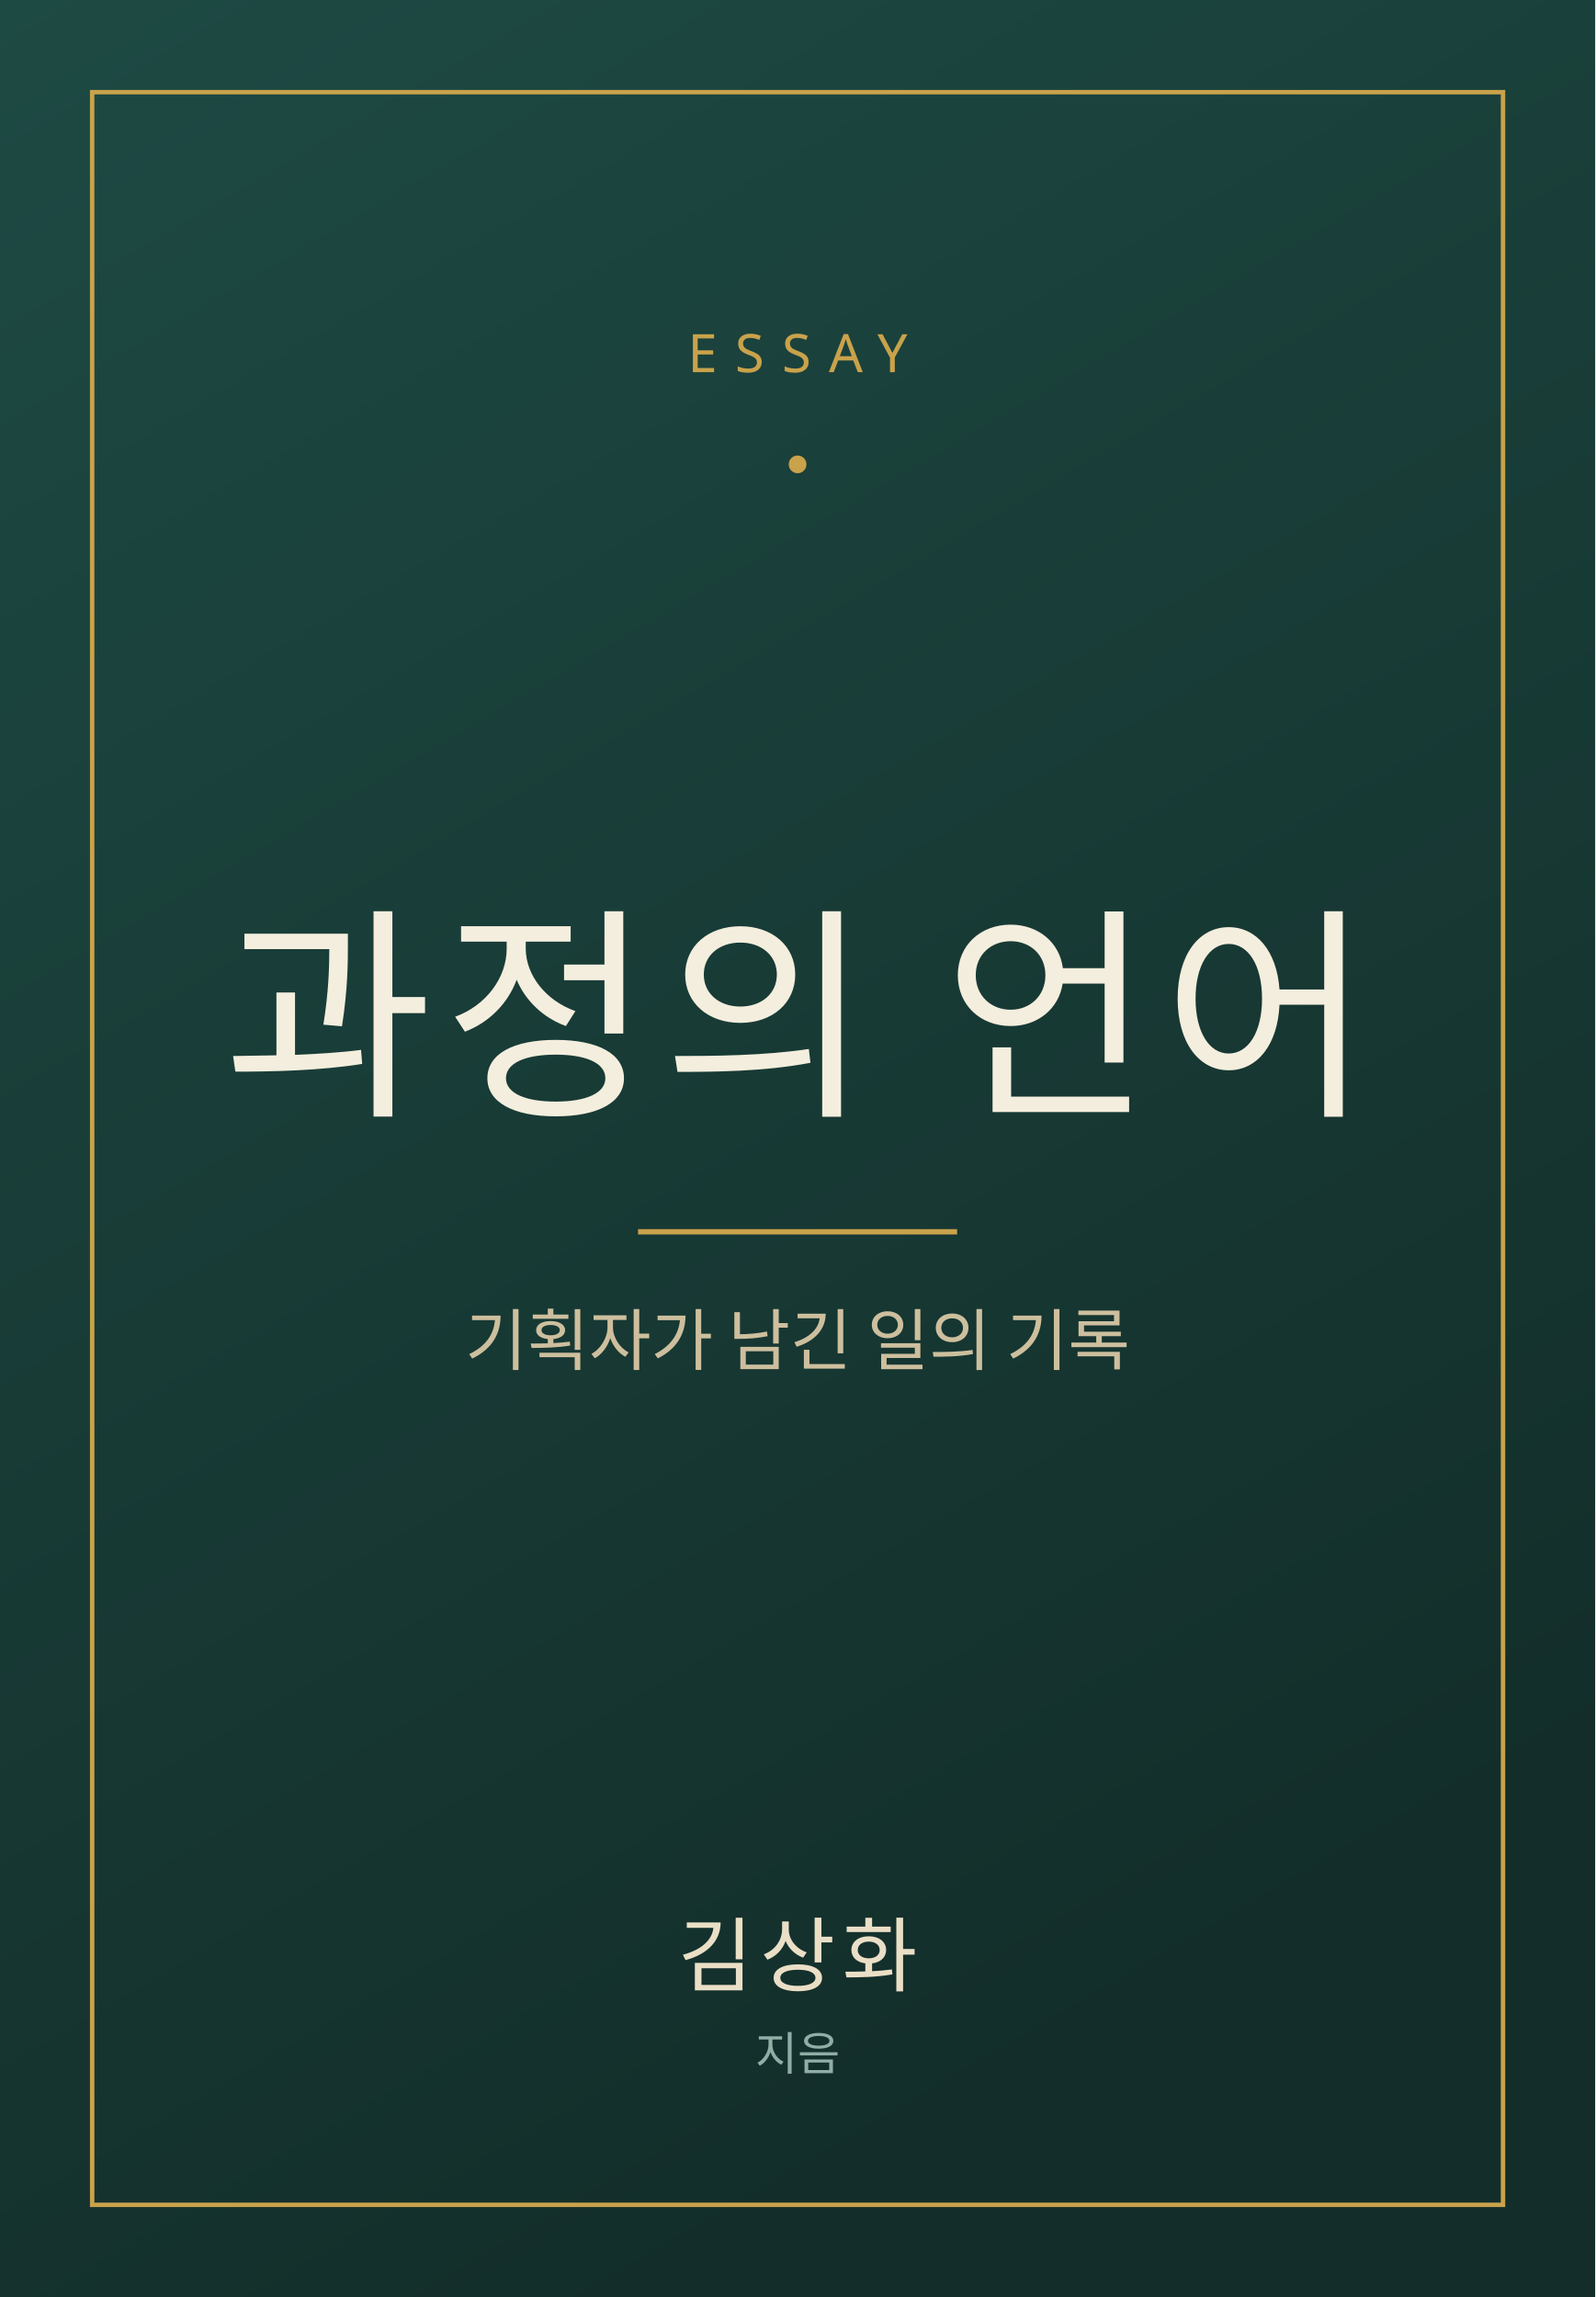
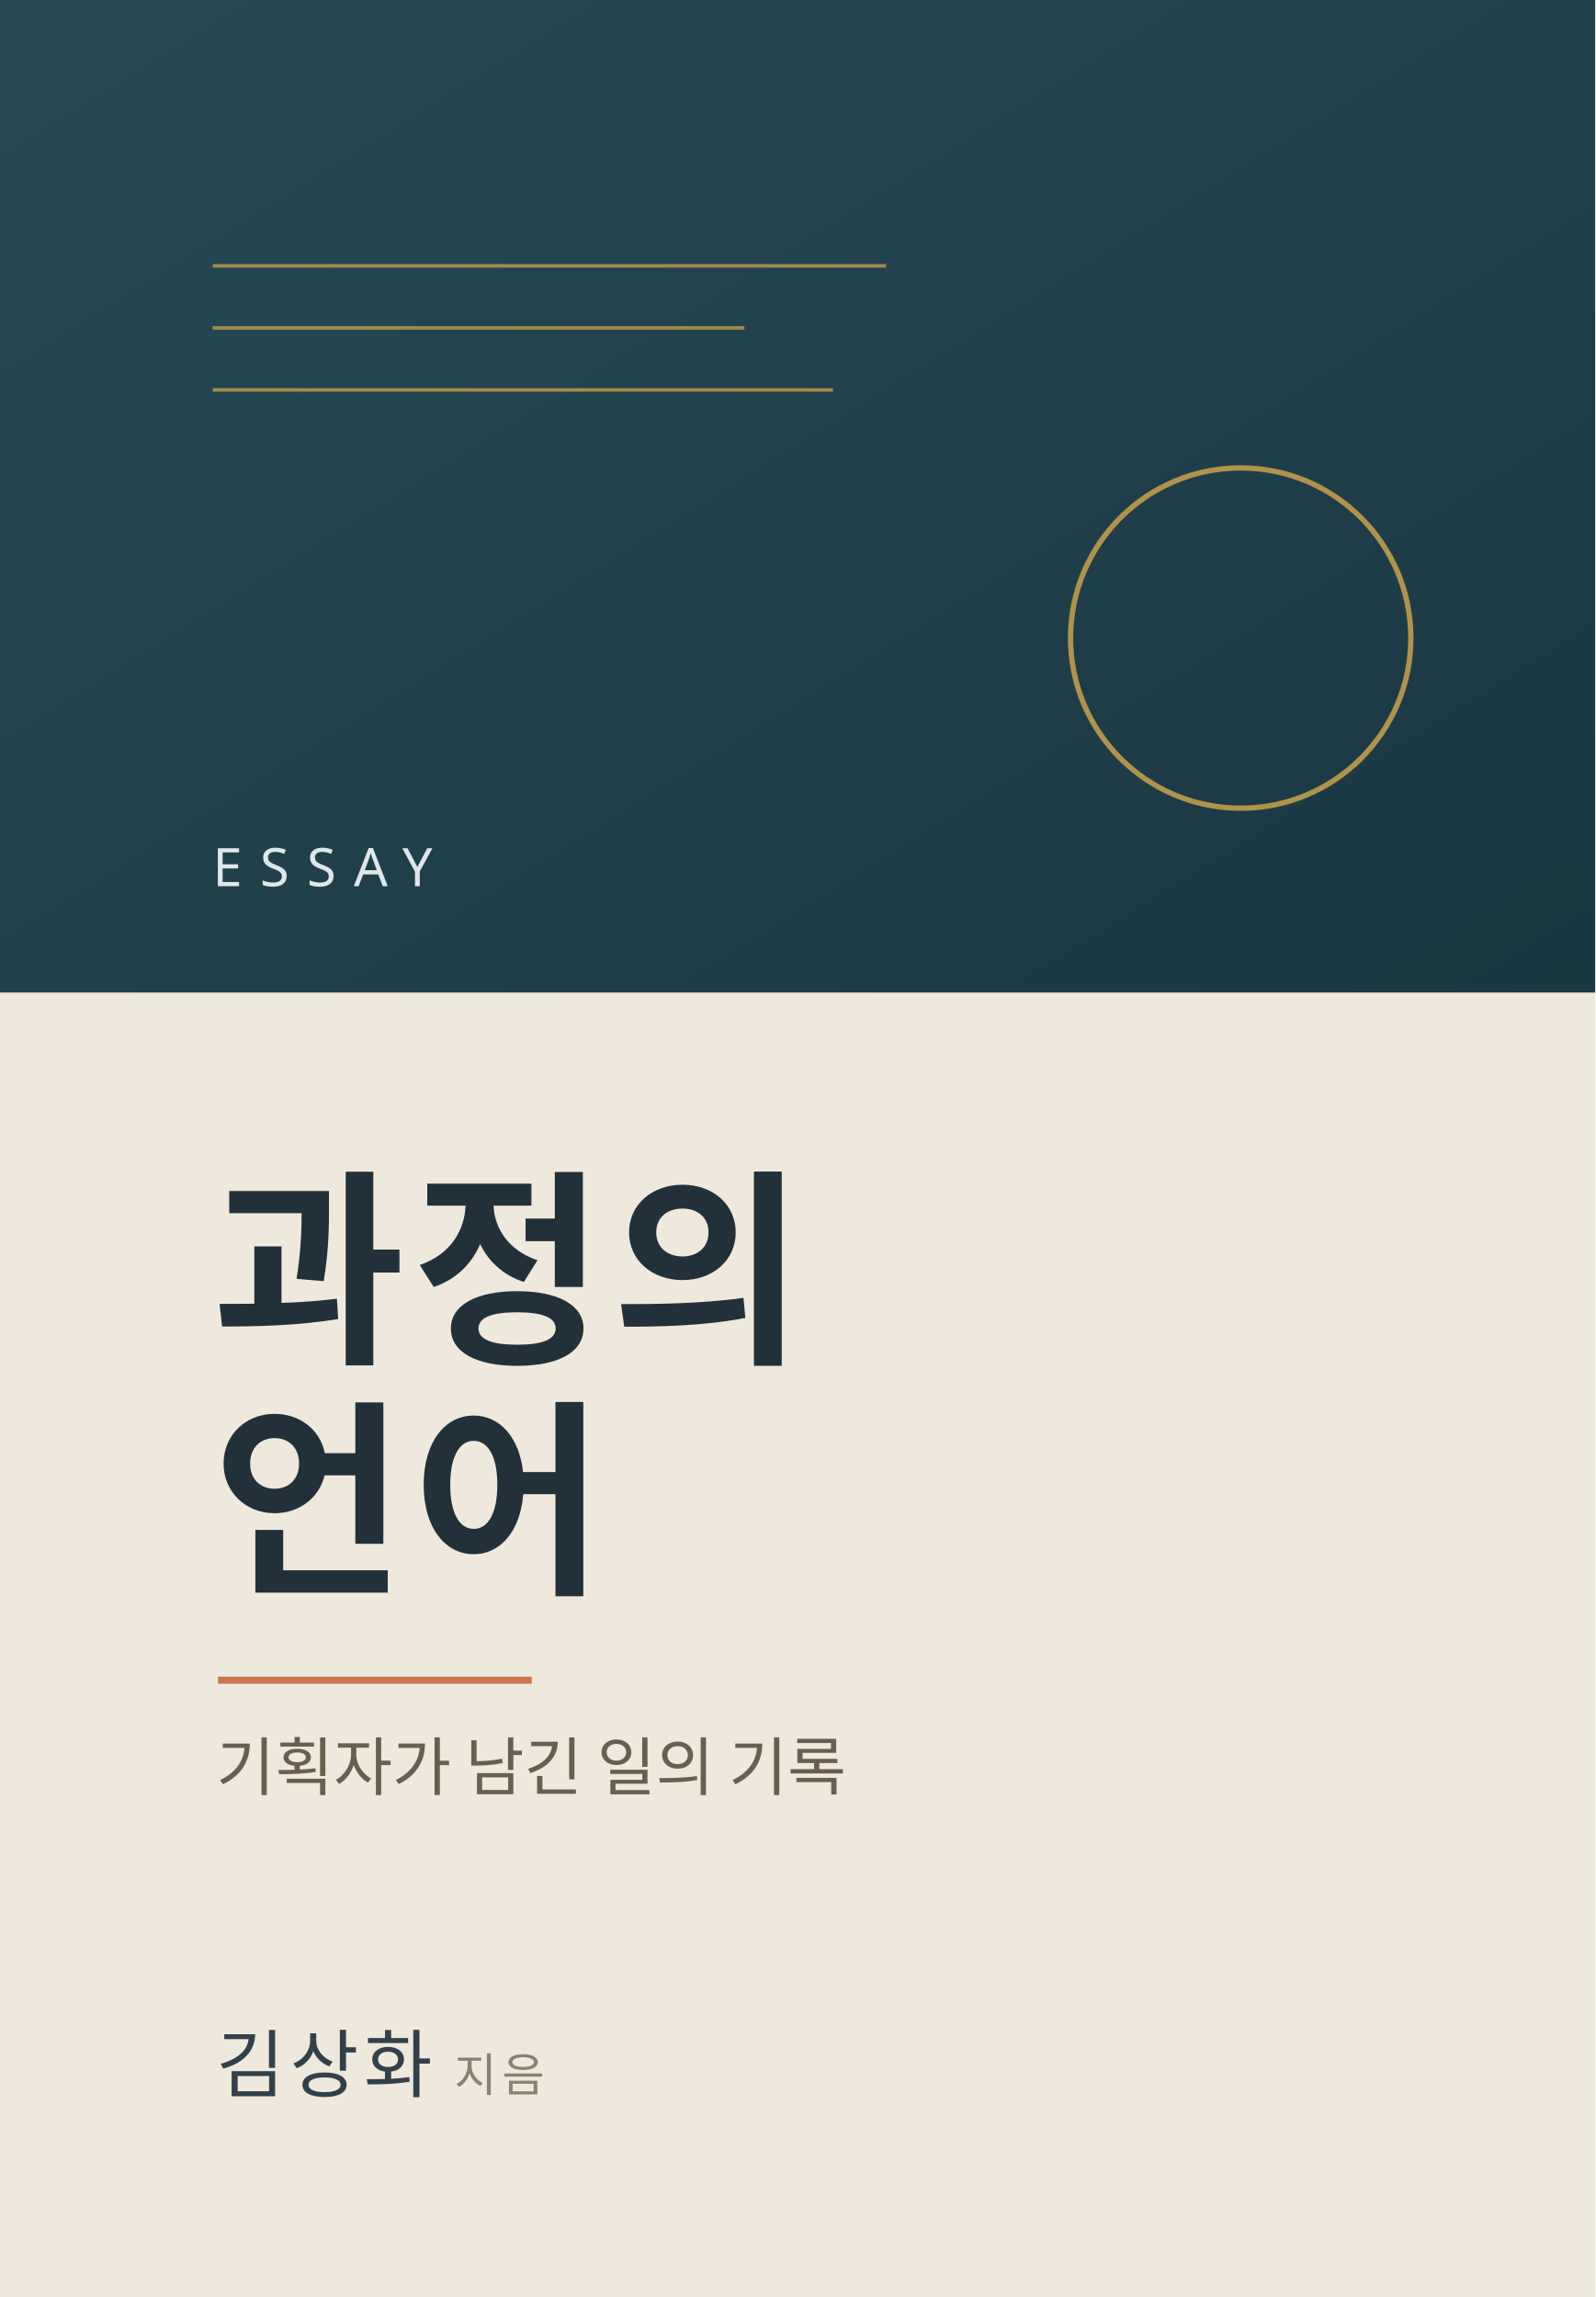
<svg xmlns="http://www.w3.org/2000/svg" width="900" height="1296" viewBox="0 0 900 1296" role="img" aria-label="과정의 언어 표지">
  <defs>
-     <linearGradient id="bg" x1="0" y1="0" x2="0.4" y2="1">
-       <stop offset="0" stop-color="#1e4a44" />
-       <stop offset="1" stop-color="#132e2a" />
+     <linearGradient id="band" x1="0" y1="0" x2="1" y2="1">
+       <stop offset="0" stop-color="#264a56" />
+       <stop offset="1" stop-color="#1a3742" />
    </linearGradient>
  </defs>
  <style>
-     .t{font-family:'Nanum Myeongjo','Apple SD Gothic Neo','Noto Serif KR',serif}
-     .s{font-family:'Apple SD Gothic Neo','Noto Sans KR','Malgun Gothic',sans-serif}
+     .serif{font-family:'Nanum Myeongjo','Noto Serif KR','Apple SD Gothic Neo',serif}
+     .sans{font-family:'Apple SD Gothic Neo','Noto Sans KR','Malgun Gothic',sans-serif}
  </style>
-   <rect width="900" height="1296" fill="url(#bg)" />
-   <rect x="52" y="52" width="796" height="1192" fill="none" stroke="#c9a24b" stroke-width="2.5" />
-   <text x="450" y="210" text-anchor="middle" class="s" fill="#c9a24b" font-size="30" letter-spacing="10">ESSAY</text>
-   <circle cx="450" cy="262" r="5" fill="#c9a24b" />
-   <text x="450" y="620" text-anchor="middle" class="t" fill="#f4eede" font-size="128" letter-spacing="6">과정의 언어</text>
-   <line x1="360" y1="695" x2="540" y2="695" stroke="#c9a24b" stroke-width="3" />
-   <text x="450" y="770" text-anchor="middle" class="s" fill="#cdbf9e" font-size="38">기획자가 남긴 일의 기록</text>
-   <text x="450" y="1120" text-anchor="middle" class="s" fill="#eadfc6" font-size="46" letter-spacing="4">김상화</text>
-   <text x="450" y="1168" text-anchor="middle" class="s" fill="#8faea6" font-size="26">지음</text>
+   <rect width="900" height="1296" fill="#efe9dd" />
+   <rect x="0" y="0" width="900" height="560" fill="url(#band)" />
+   <g stroke="#c9a24b" stroke-width="2" opacity="0.75">
+     <line x1="120" y1="150" x2="500" y2="150" />
+     <line x1="120" y1="185" x2="420" y2="185" />
+     <line x1="120" y1="220" x2="470" y2="220" />
+   </g>
+   <circle cx="700" cy="360" r="96" fill="none" stroke="#c9a24b" stroke-width="3" opacity="0.85" />
+   <text x="120" y="500" class="sans" fill="#dfe7ea" font-size="30" letter-spacing="10">ESSAY</text>
+   <text x="120" y="760" class="serif" fill="#22303a" font-size="118" font-weight="700" letter-spacing="4">과정의</text>
+   <text x="120" y="890" class="serif" fill="#22303a" font-size="118" font-weight="700" letter-spacing="4">언어</text>
+   <line x1="123" y1="948" x2="300" y2="948" stroke="#c9784f" stroke-width="4" />
+   <text x="122" y="1010" class="sans" fill="#6a5f4e" font-size="36">기획자가 남긴 일의 기록</text>
+   <text x="122" y="1180" class="sans" fill="#33404a" font-size="42" letter-spacing="3">김상화 <tspan font-size="26" fill="#8a8271">지음</tspan>
+   </text>
</svg>
